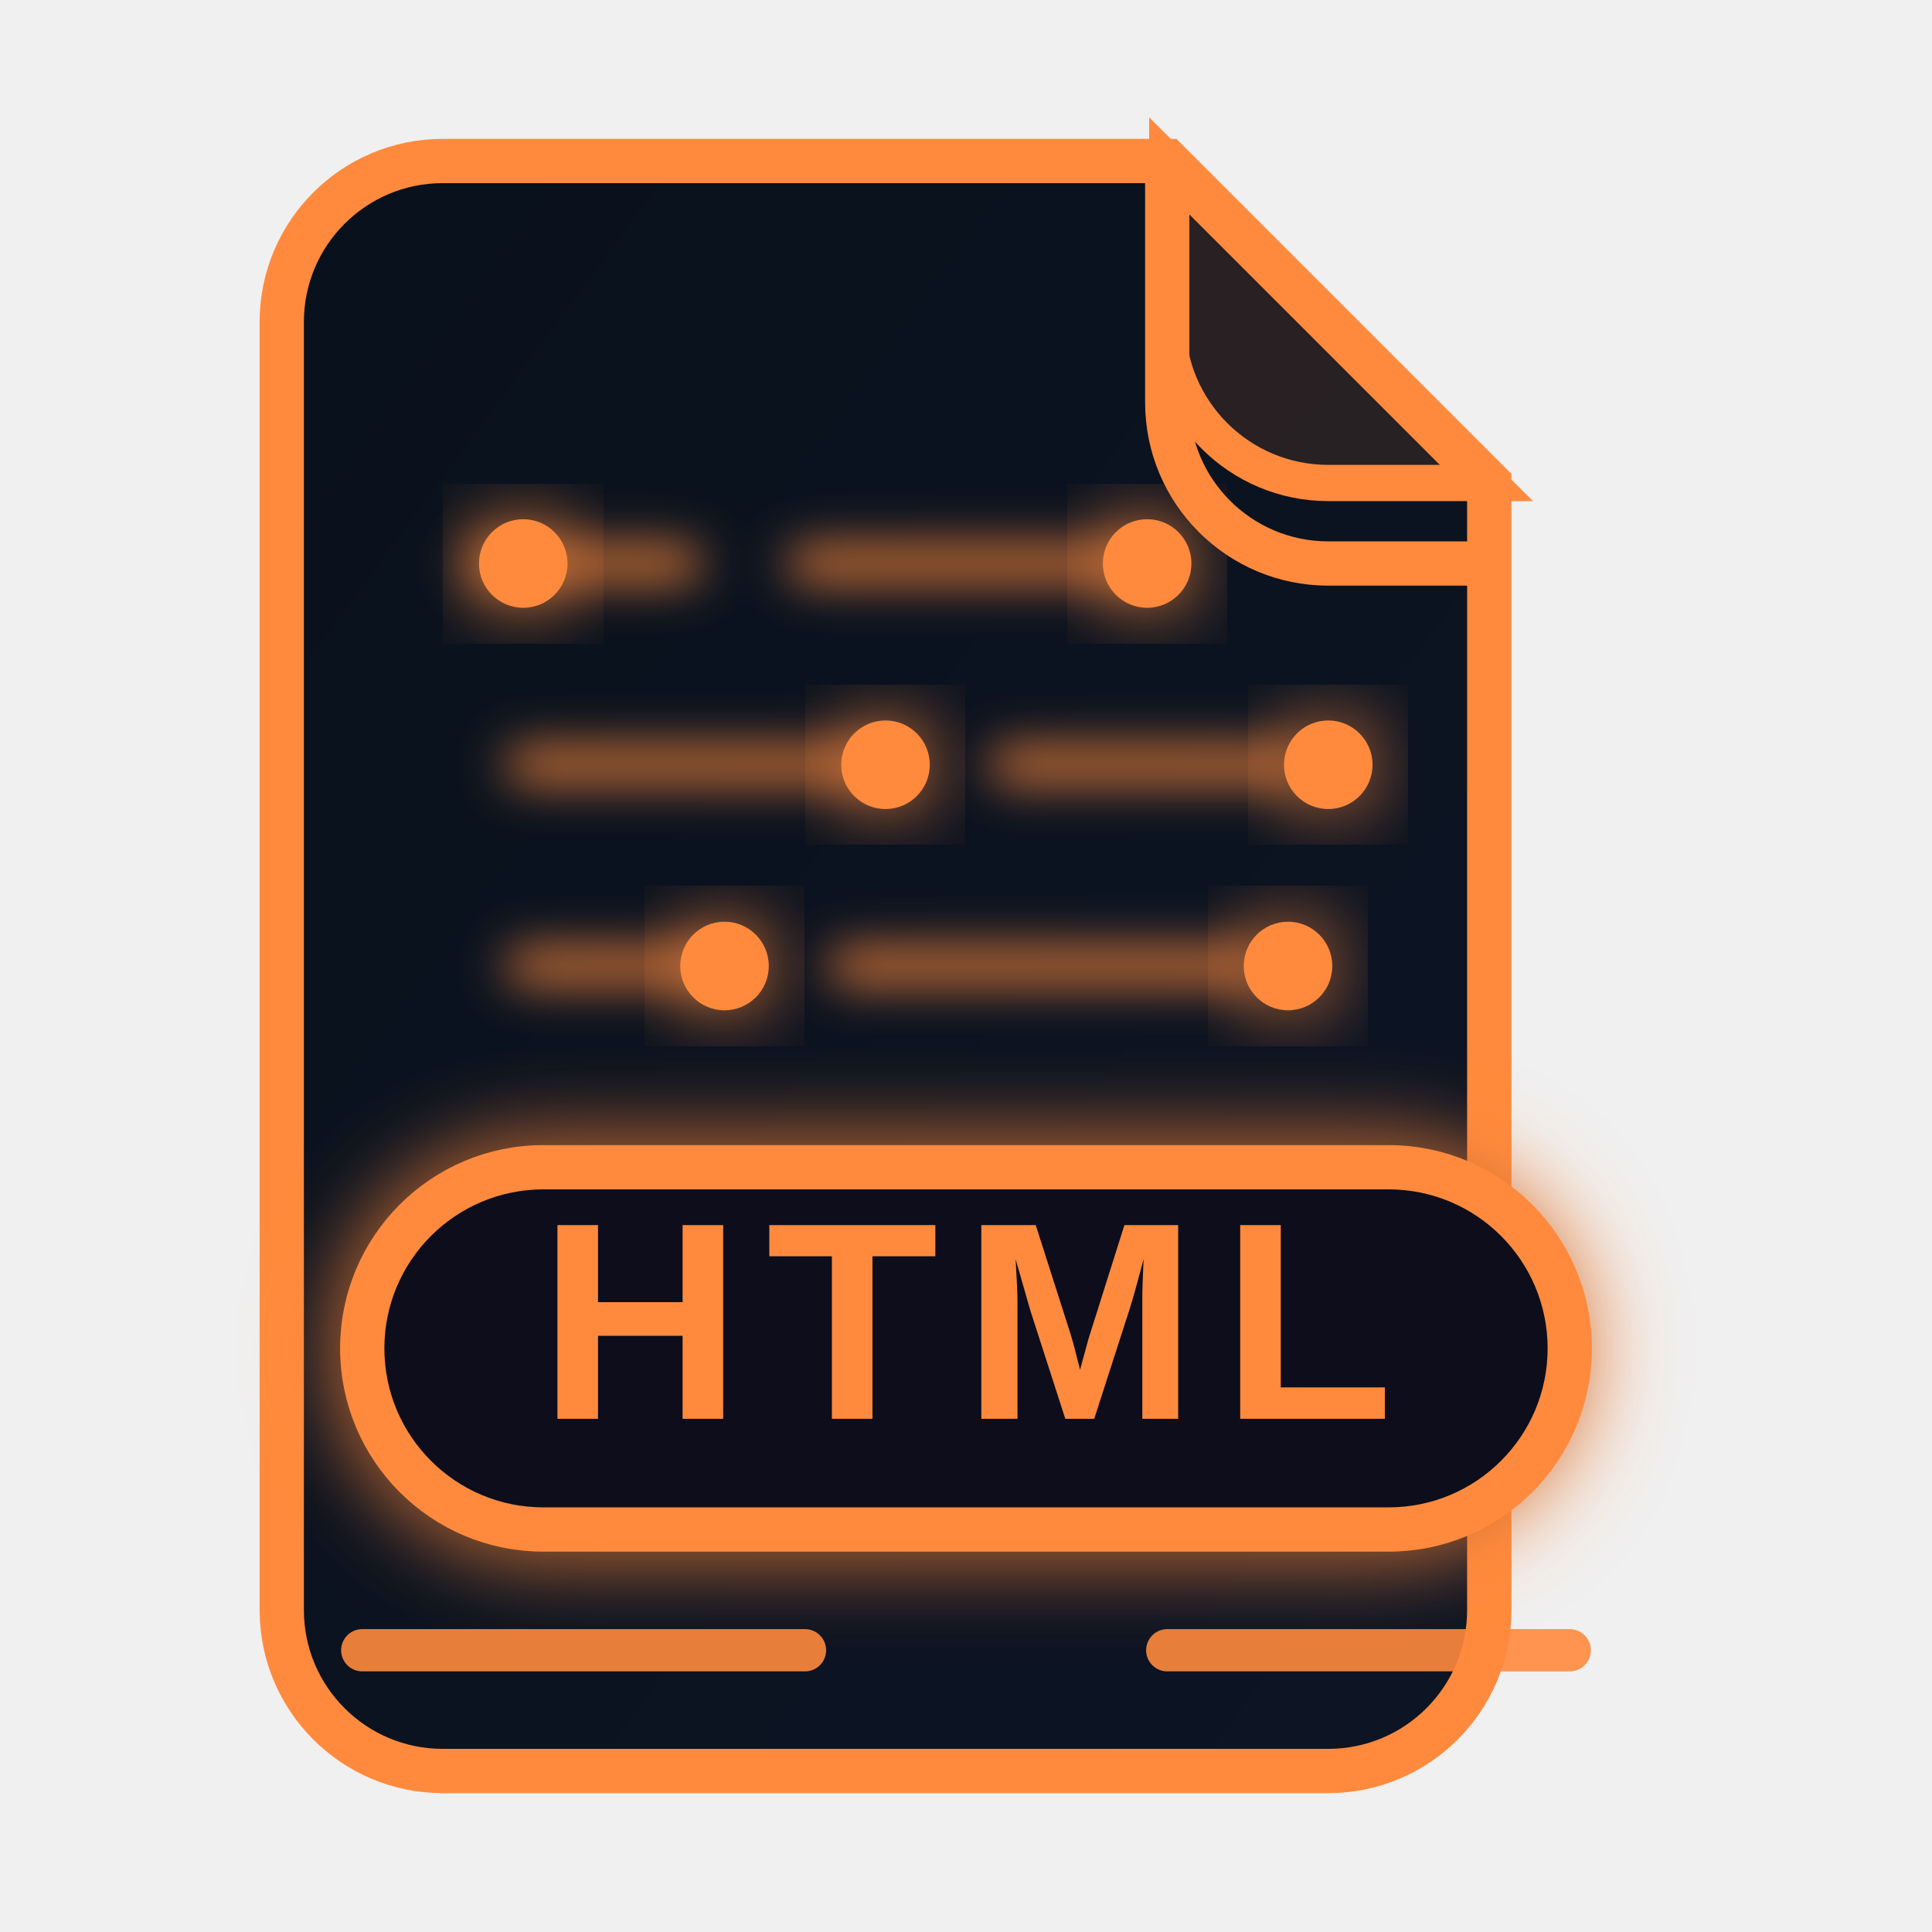
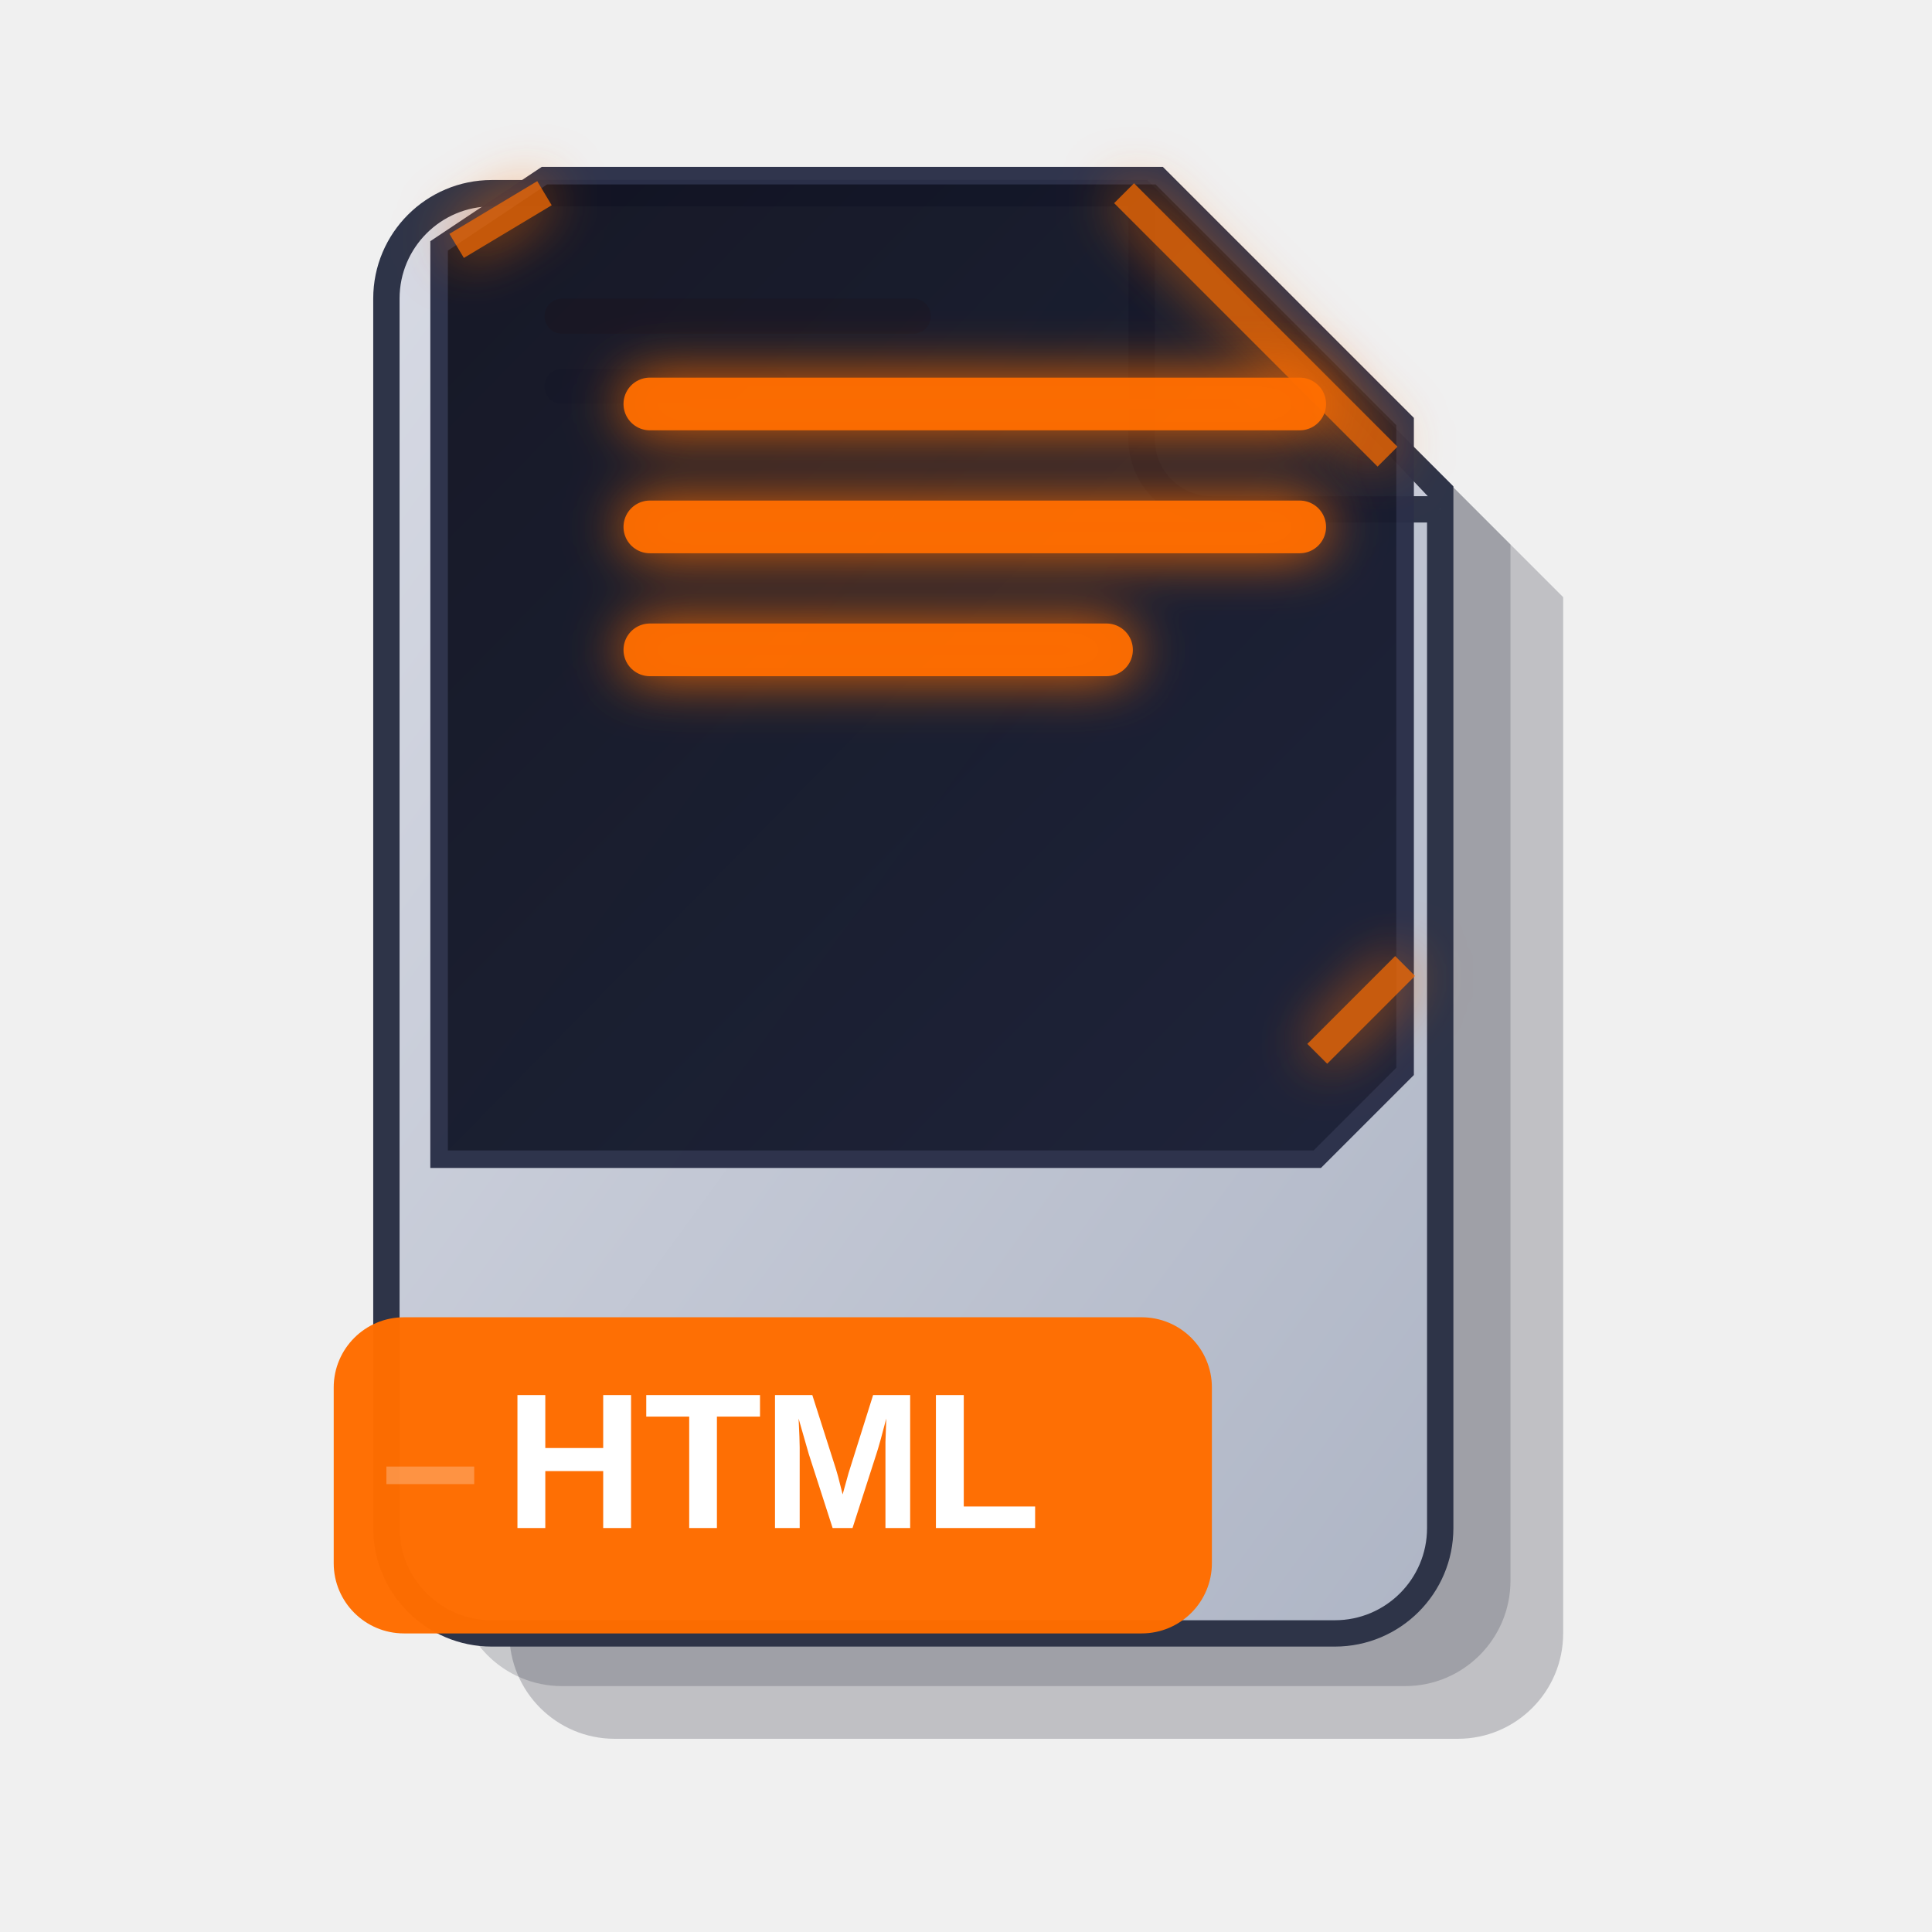
- <svg xmlns="http://www.w3.org/2000/svg" viewBox="0 0 96 96" role="img" aria-label="HTML">
+ <svg xmlns="http://www.w3.org/2000/svg" width="256" height="256" viewBox="0 0 188 220" role="img" aria-label="HTML file icon">
  <defs>
-     <linearGradient id="bg" x1="0" y1="0" x2="1" y2="1">
-       <stop offset="0%" stop-color="#09111c" />
-       <stop offset="100%" stop-color="#0d1424" />
-     </linearGradient>
-     <filter id="glow" x="-40%" y="-40%" width="180%" height="180%">
-       <feGaussianBlur stdDeviation="2.2" result="b" />
+     <filter id="glow" x="-50%" y="-50%" width="200%" height="200%">
+       <feGaussianBlur stdDeviation="3.2" result="blur" />
      <feMerge>
-         <feMergeNode in="b" />
+         <feMergeNode in="blur" />
        <feMergeNode in="SourceGraphic" />
      </feMerge>
    </filter>
-     <filter id="soft" x="-40%" y="-40%" width="180%" height="180%">
-       <feGaussianBlur stdDeviation="1.2" />
-     </filter>
+     <linearGradient id="panel" x1="0" x2="1" y1="0" y2="1">
+       <stop offset="0%" stop-color="#101321" />
+       <stop offset="100%" stop-color="#1b2035" />
+     </linearGradient>
+     <linearGradient id="paper" x1="0" x2="1" y1="0" y2="1">
+       <stop offset="0%" stop-color="#d7dae4" />
+       <stop offset="100%" stop-color="#aeb5c5" />
+     </linearGradient>
  </defs>
-   <path d="M22 8h36l16 16v56a8 8 0 0 1-8 8H22a8 8 0 0 1-8-8V16a8 8 0 0 1 8-8z" fill="url(#bg)" stroke="#ff8a3d" stroke-width="2.2" />
-   <path d="M58 8v12a8 8 0 0 0 8 8h8" fill="none" stroke="#ff8a3d" stroke-width="2.2" />
-   <path d="M58 8l16 16H66a8 8 0 0 1-8-8V8z" fill="#ff8a3d" fill-opacity="0.12" stroke="#ff8a3d" stroke-width="1.8" />
-   <path d="M24 28h10m6 0h17m-31 10h18m6 0h14m-38 10h10m6 0h20" stroke="#ff8a3d" stroke-width="1.7" stroke-linecap="round" opacity="0.9" filter="url(#soft)" />
-   <circle cx="26" cy="28" r="2.2" fill="#ff8a3d" filter="url(#glow)" />
-   <circle cx="57" cy="28" r="2.2" fill="#ff8a3d" filter="url(#glow)" />
-   <circle cx="44" cy="38" r="2.2" fill="#ff8a3d" filter="url(#glow)" />
-   <circle cx="66" cy="38" r="2.2" fill="#ff8a3d" filter="url(#glow)" />
-   <circle cx="36" cy="48" r="2.2" fill="#ff8a3d" filter="url(#glow)" />
-   <circle cx="64" cy="48" r="2.2" fill="#ff8a3d" filter="url(#glow)" />
-   <rect x="18" y="58" width="60" height="18" rx="9" fill="#08111f" stroke="#ff8a3d" stroke-width="2.2" filter="url(#glow)" />
-   <text x="48" y="70.5" text-anchor="middle" font-family="Arial, Helvetica, sans-serif" font-size="14" font-weight="700" letter-spacing="1.2" fill="#ff8a3d">HTML</text>
-   <path d="M18 82h22m18 0h20" stroke="#ff8a3d" stroke-width="2.1" stroke-linecap="round" opacity="0.9" />
+   <path d="M40 22h74l34 34v118a12 12 0 0 1-12 12H40a12 12 0 0 1-12-12V34a12 12 0 0 1 12-12z" fill="#15192a" opacity=".22" transform="translate(14 12)" />
+   <path d="M40 22h74l34 34v118a12 12 0 0 1-12 12H40a12 12 0 0 1-12-12V34a12 12 0 0 1 12-12z" fill="#0d1020" opacity=".18" transform="translate(8 6)" />
+   <path d="M40 22h74l34 34v118a12 12 0 0 1-12 12H40a12 12 0 0 1-12-12V34a12 12 0 0 1 12-12z" fill="url(#paper)" stroke="#2e3448" stroke-width="3" />
+   <path d="M114 22v28a8 8 0 0 0 8 8h26" fill="#c7ccda" stroke="#2e3448" stroke-width="3" />
+   <path d="M48 36h40" stroke="#ff6d00" stroke-width="4" stroke-linecap="round" opacity=".85" />
+   <path d="M48 44h24" stroke="#2d3348" stroke-width="4" stroke-linecap="round" opacity=".35" />
+   <path d="M34 28l12-8h70l28 28v74l-10 10H34z" fill="url(#panel)" opacity=".97" stroke="#2a2f48" stroke-width="2" />
+   <path d="M36 28l10-6M134 120l10-10M112 22l30 30" stroke="#ff6d00" stroke-width="3.2" opacity=".75" filter="url(#glow)" />
+   <g filter="url(#glow)">
+     <path d="M58 46h74M58 60h74M58 74h52" stroke="#ff6d00" stroke-width="6" stroke-linecap="round" opacity=".95" />
+   </g>
+   <g transform="translate(22 150)">
+     <rect x="0" y="0" width="100" height="36" rx="8" fill="#ff6d00" opacity=".98" />
+     <path d="M6 18h10" stroke="#ffffff" stroke-width="2" opacity=".25" />
+     <text x="50" y="24" text-anchor="middle" font-family="Arial, Helvetica, sans-serif" font-size="22" font-weight="700" fill="#ffffff">HTML</text>
+   </g>
</svg>
